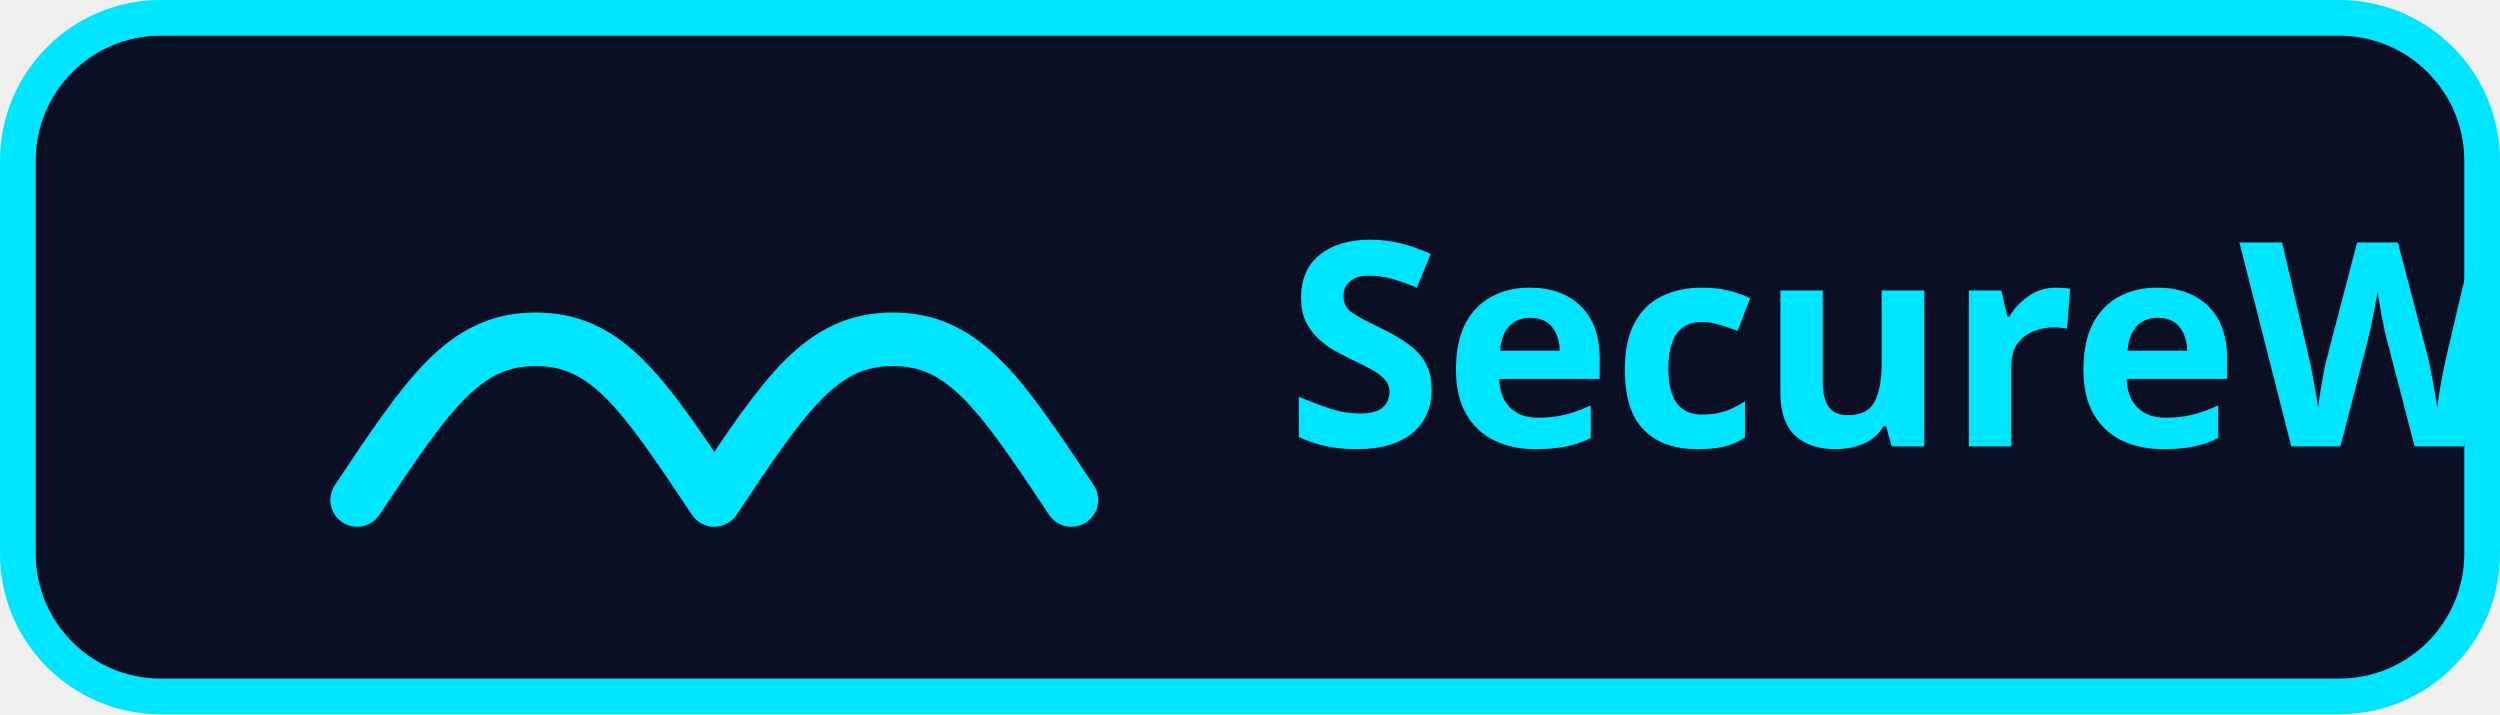
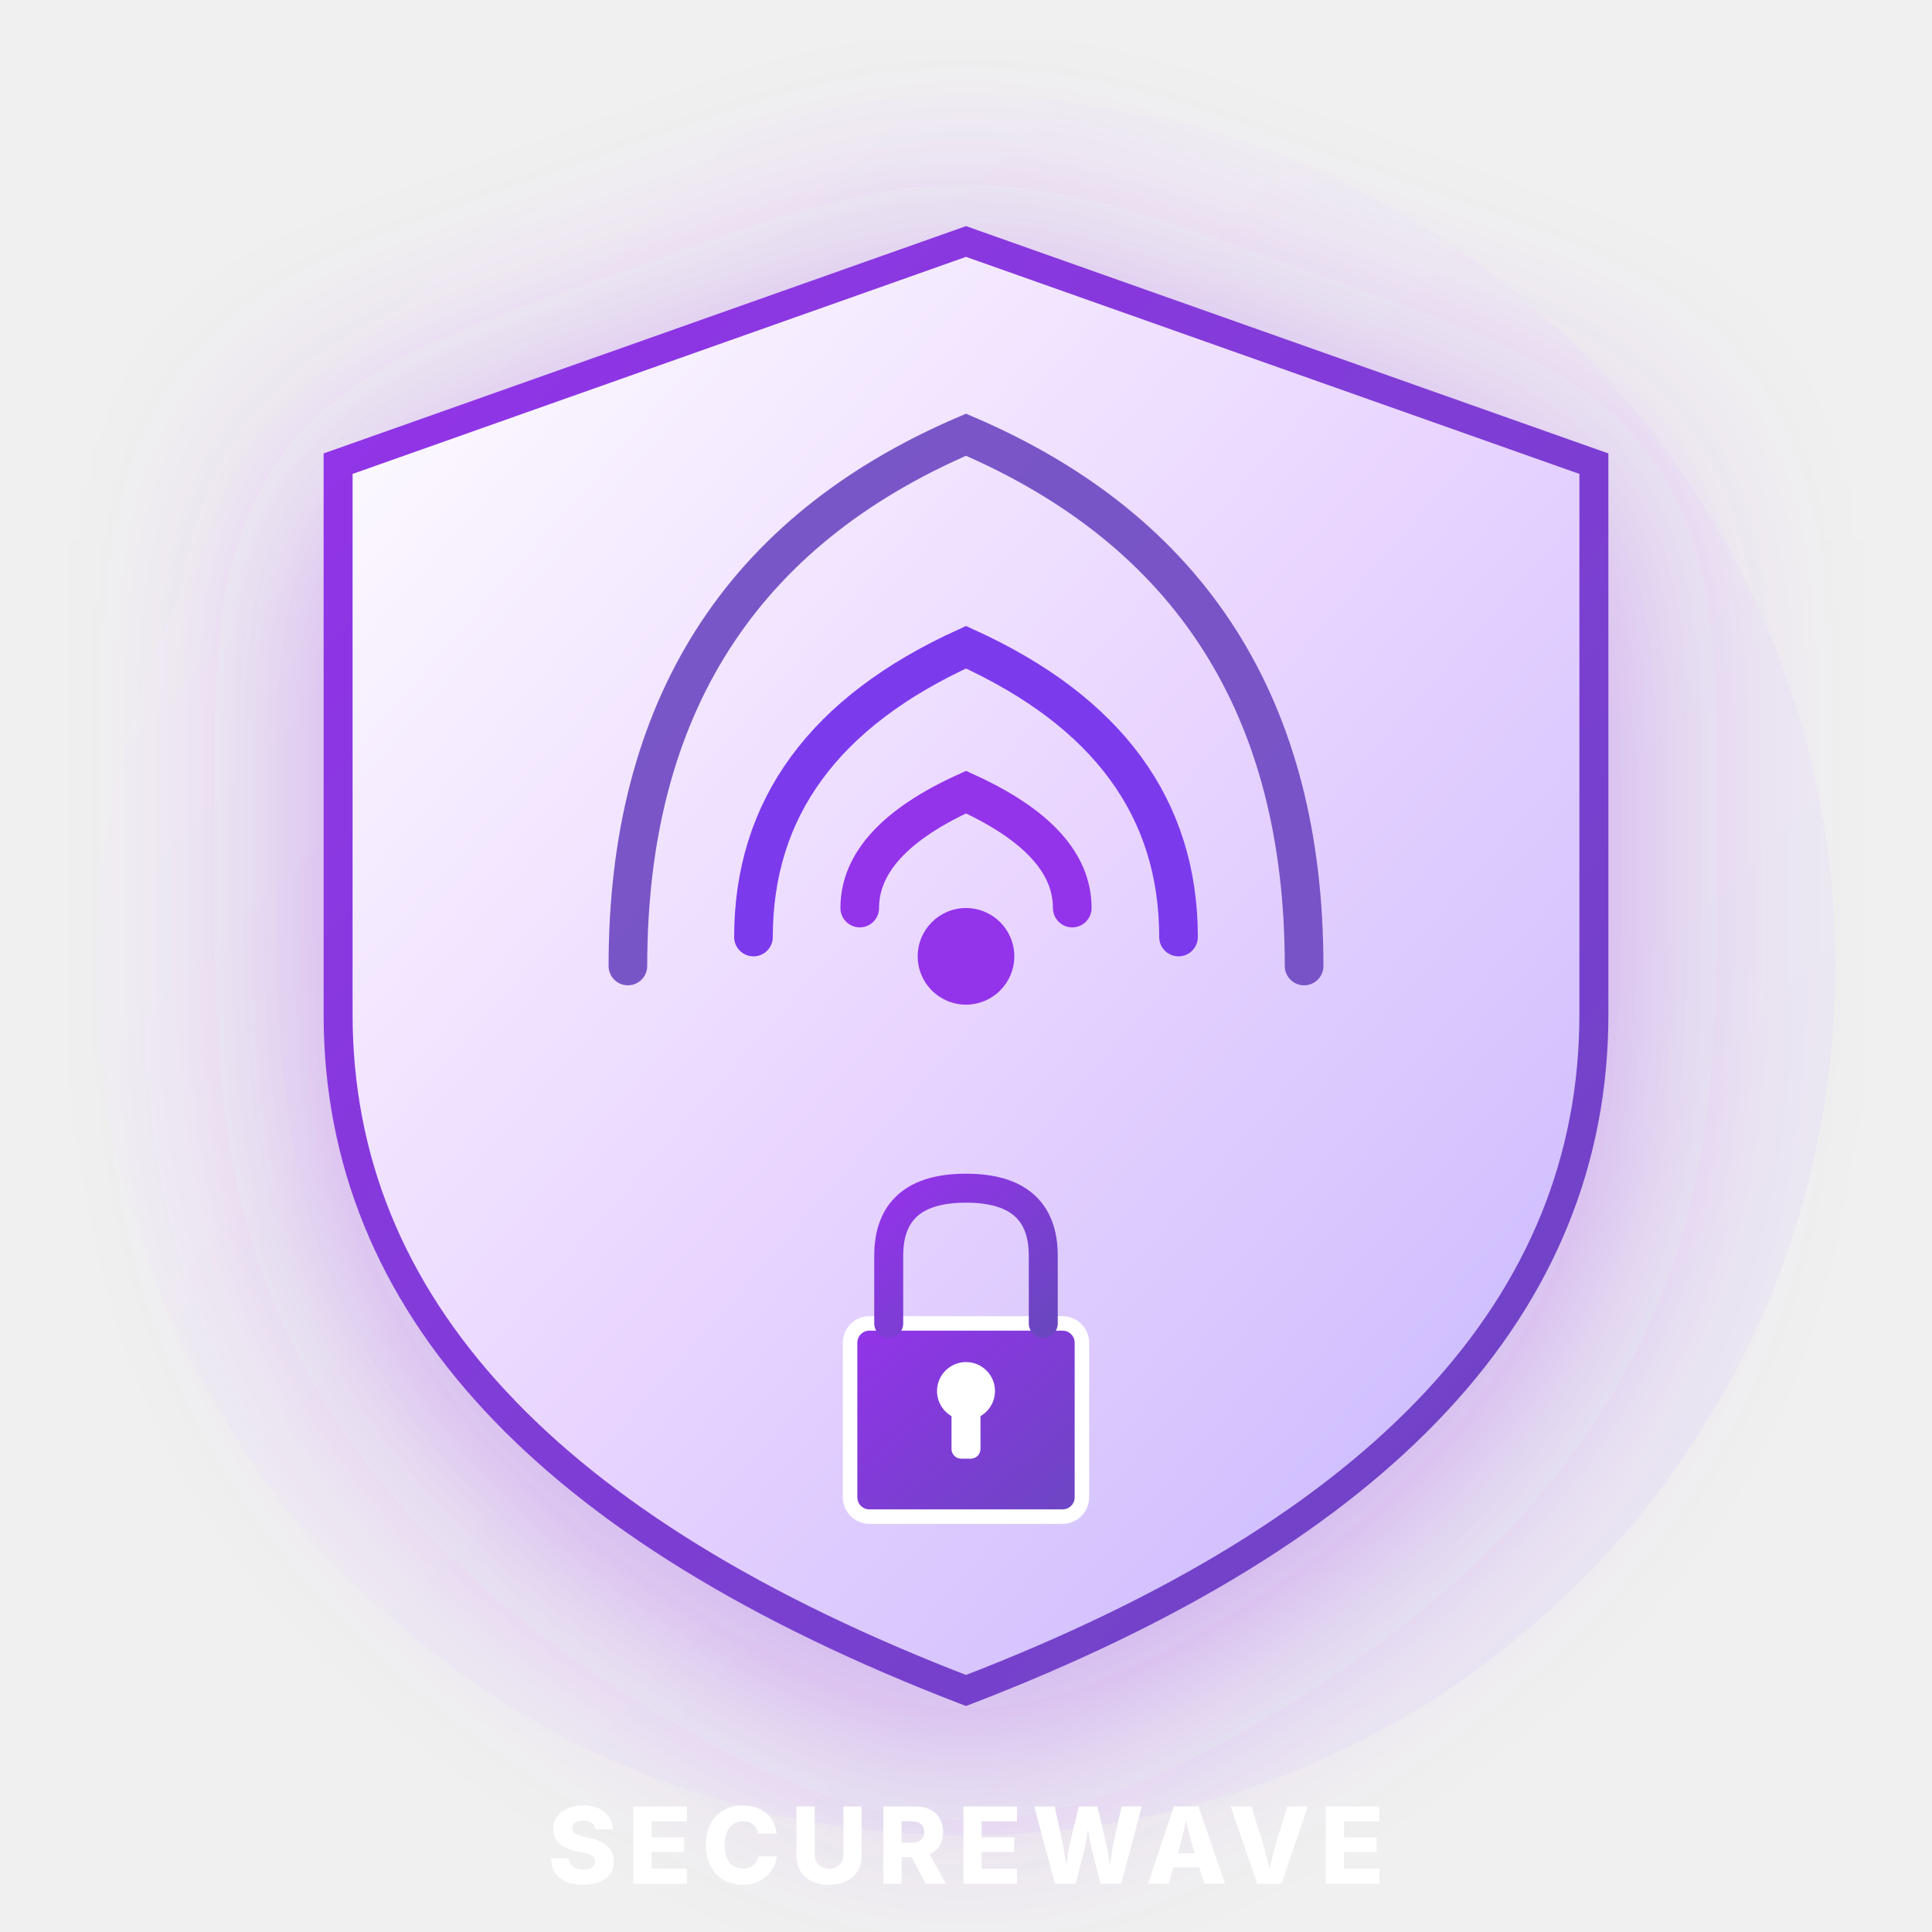
- <svg xmlns="http://www.w3.org/2000/svg" width="140" height="40" viewBox="0 0 140 40" fill="none">
-   <rect x="1" y="1" width="138" height="38" rx="8" fill="#0a0f24" stroke="#00e5ff" stroke-width="2" />
-   <path d="M20 28c4-6 6-9 10-9 4 0 6 3 10 9 4-6 6-9 10-9s6 3 10 9" stroke="#00e5ff" stroke-width="3" stroke-linecap="round" stroke-linejoin="round" />
-   <text x="72" y="25" fill="#00e5ff" font-family="'Space Grotesk', 'Segoe UI', sans-serif" font-size="16" font-weight="700">SecureWave</text>
+ <svg xmlns="http://www.w3.org/2000/svg" viewBox="0 0 200 200" width="200" height="200">
+   <defs>
+     <linearGradient id="shieldGradient" x1="0%" y1="0%" x2="100%" y2="100%">
+       <stop offset="0%" style="stop-color:#FFFFFF;stop-opacity:1" />
+       <stop offset="50%" style="stop-color:#E9D5FF;stop-opacity:1" />
+       <stop offset="100%" style="stop-color:#C4B5FD;stop-opacity:1" />
+     </linearGradient>
+     <linearGradient id="accentGradient" x1="0%" y1="0%" x2="100%" y2="100%">
+       <stop offset="0%" style="stop-color:#9333EA;stop-opacity:1" />
+       <stop offset="100%" style="stop-color:#6B46C1;stop-opacity:1" />
+     </linearGradient>
+   </defs>
+   <circle cx="100" cy="100" r="90" fill="url(#shieldGradient)" opacity="0.15" />
+   <path d="M 100 25 L 165 48 L 165 105 Q 165 150 100 175 Q 35 150 35 105 L 35 48 Z" fill="url(#shieldGradient)" stroke="url(#accentGradient)" stroke-width="3" filter="drop-shadow(0 4px 12px rgba(147, 51, 234, 0.4))" />
+   <g transform="translate(100, 85)">
+     <path d="M -35 15 Q -35 -25, 0 -40 Q 35 -25, 35 15" stroke="#6B46C1" stroke-width="4" fill="none" stroke-linecap="round" opacity="0.9" />
+     <path d="M -22 12 Q -22 -8, 0 -18 Q 22 -8, 22 12" stroke="#7C3AED" stroke-width="4" fill="none" stroke-linecap="round" />
+     <path d="M -11 9 Q -11 2, 0 -3 Q 11 2, 11 9" stroke="#9333EA" stroke-width="4" fill="none" stroke-linecap="round" />
+     <circle cx="0" cy="14" r="5" fill="#9333EA" />
+   </g>
+   <g transform="translate(100, 135)">
+     <rect x="-12" y="2" width="24" height="20" rx="2" fill="url(#accentGradient)" stroke="#FFFFFF" stroke-width="1.5" />
+     <path d="M -8 2 L -8 -5 Q -8 -12, 0 -12 Q 8 -12, 8 -5 L 8 2" stroke="url(#accentGradient)" stroke-width="3" fill="none" stroke-linecap="round" />
+     <circle cx="0" cy="9" r="3" fill="#FFFFFF" />
+     <rect x="-1.5" y="9" width="3" height="7" fill="#FFFFFF" rx="1" />
+   </g>
+   <text x="100" y="195" text-anchor="middle" font-family="Inter, Arial, sans-serif" font-size="11" font-weight="800" fill="#FFFFFF" letter-spacing="1">SECUREWAVE</text>
</svg>
